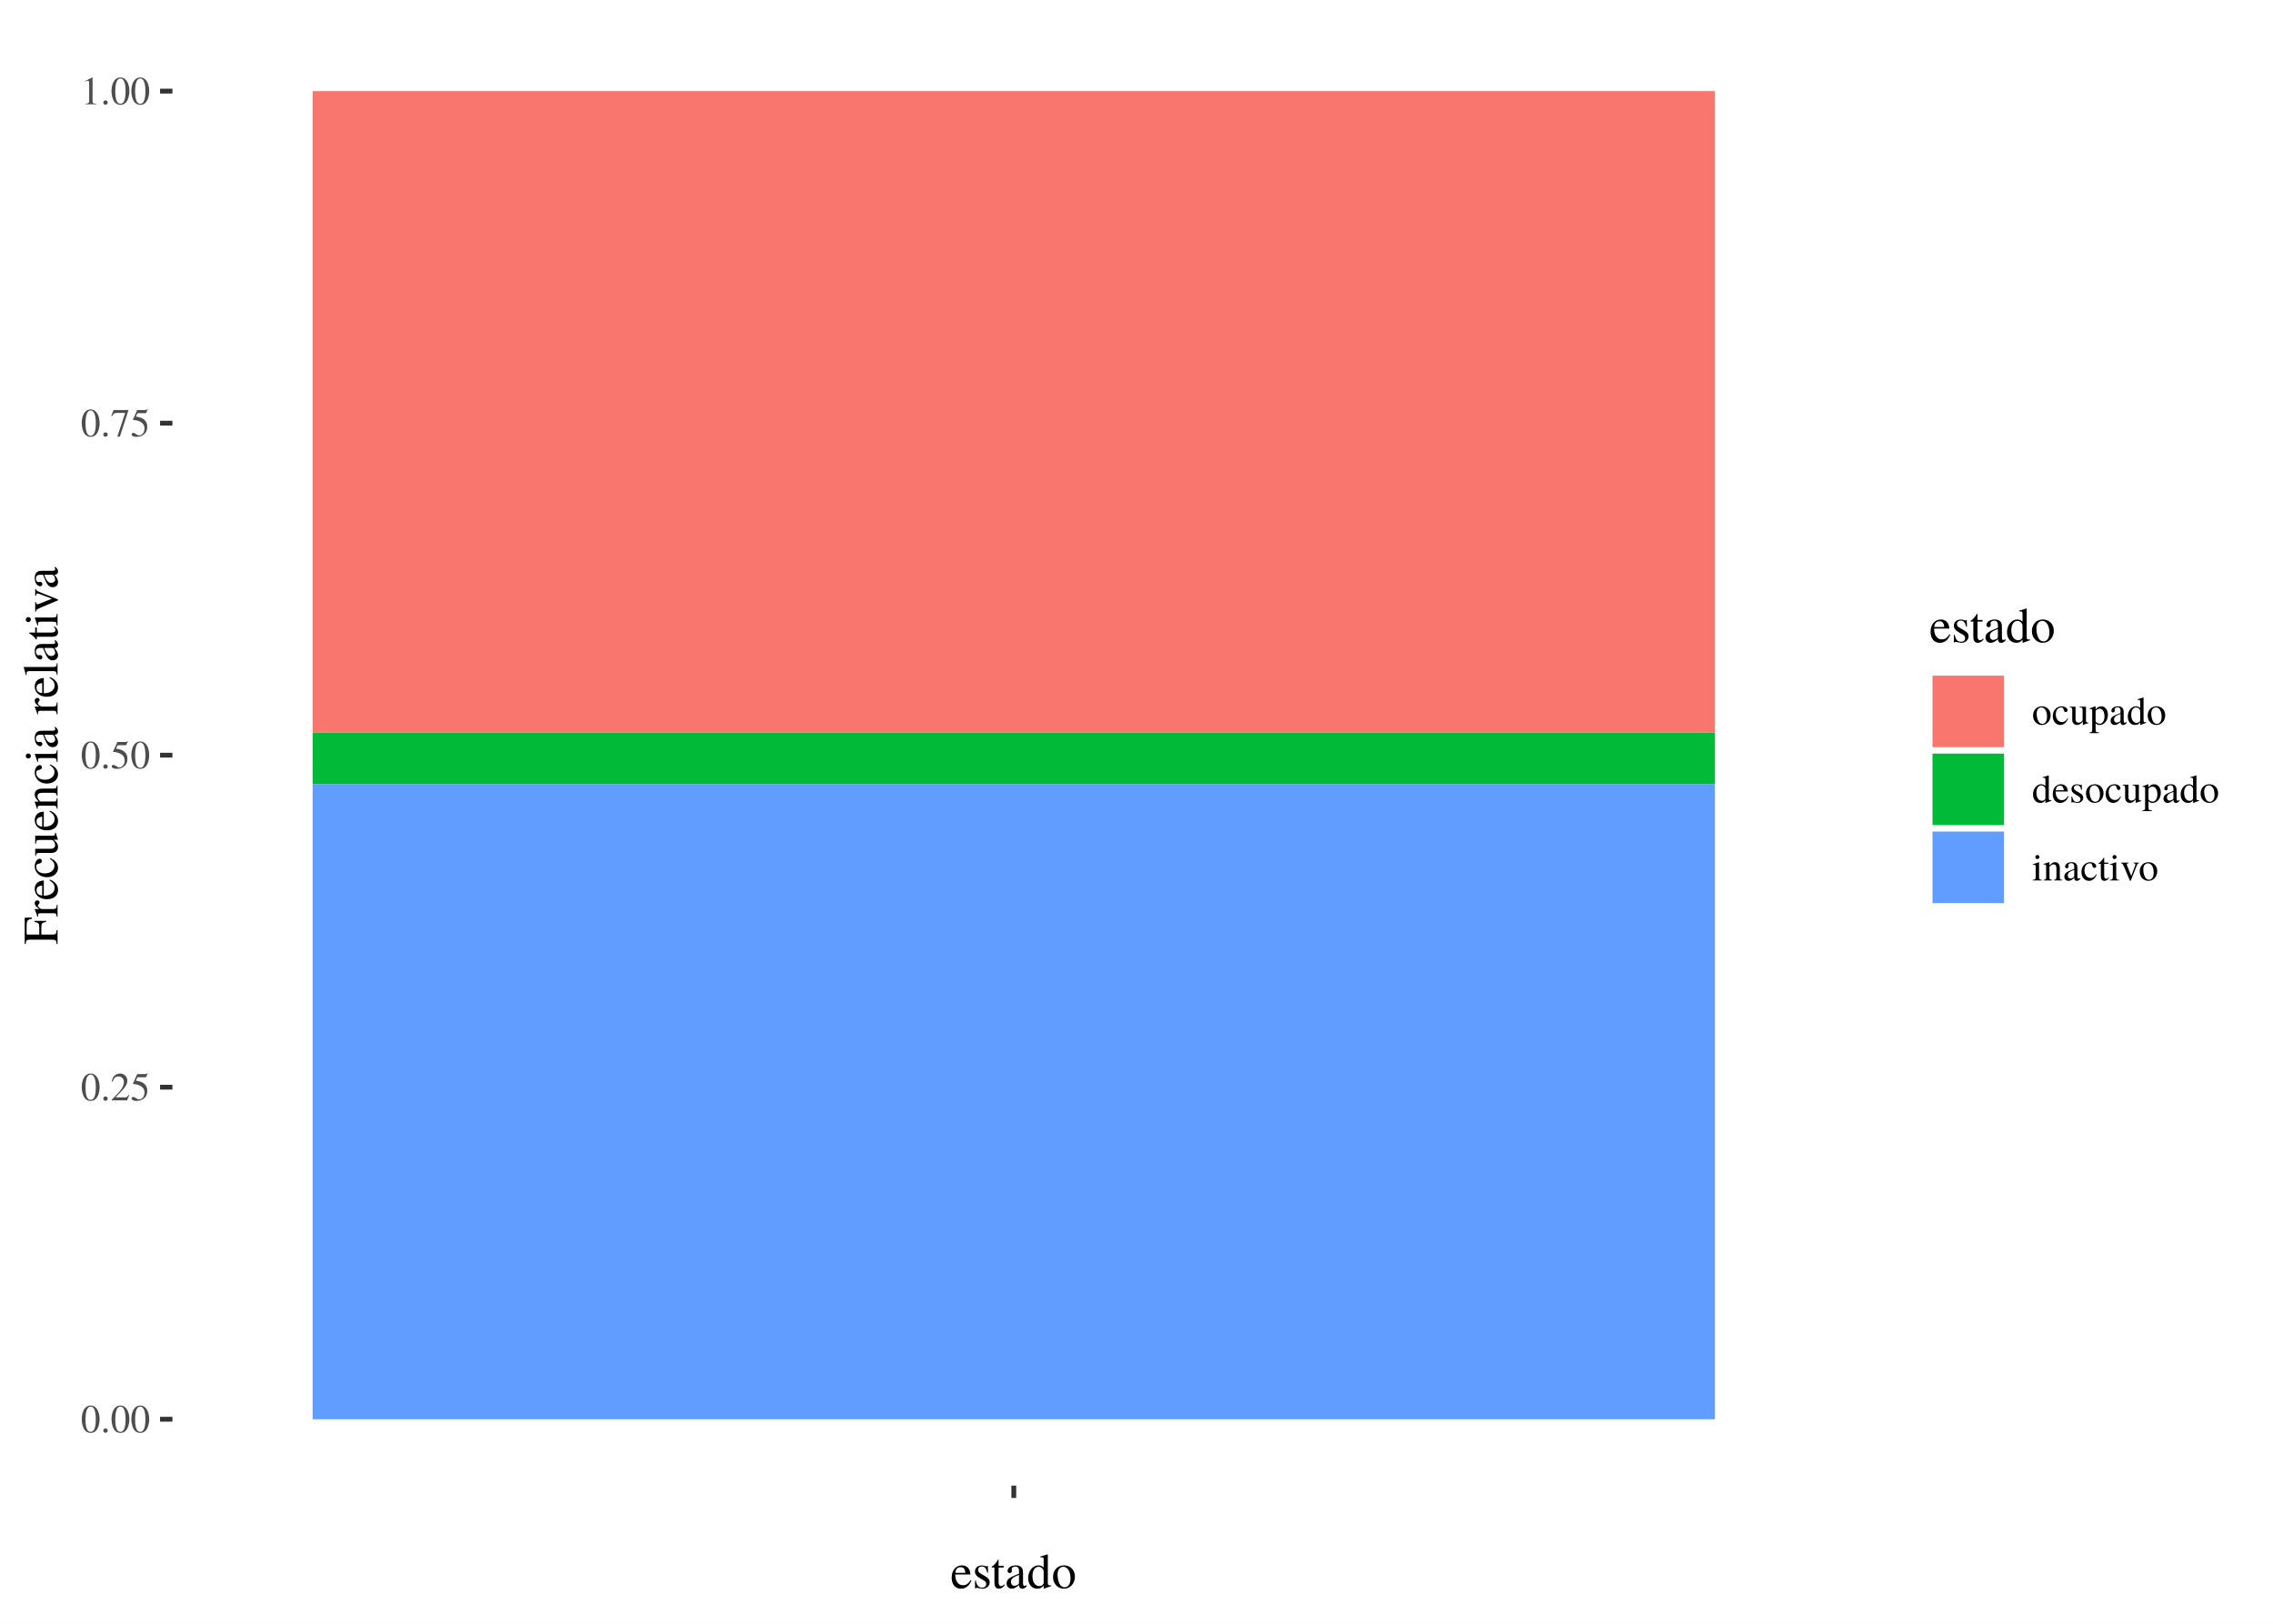
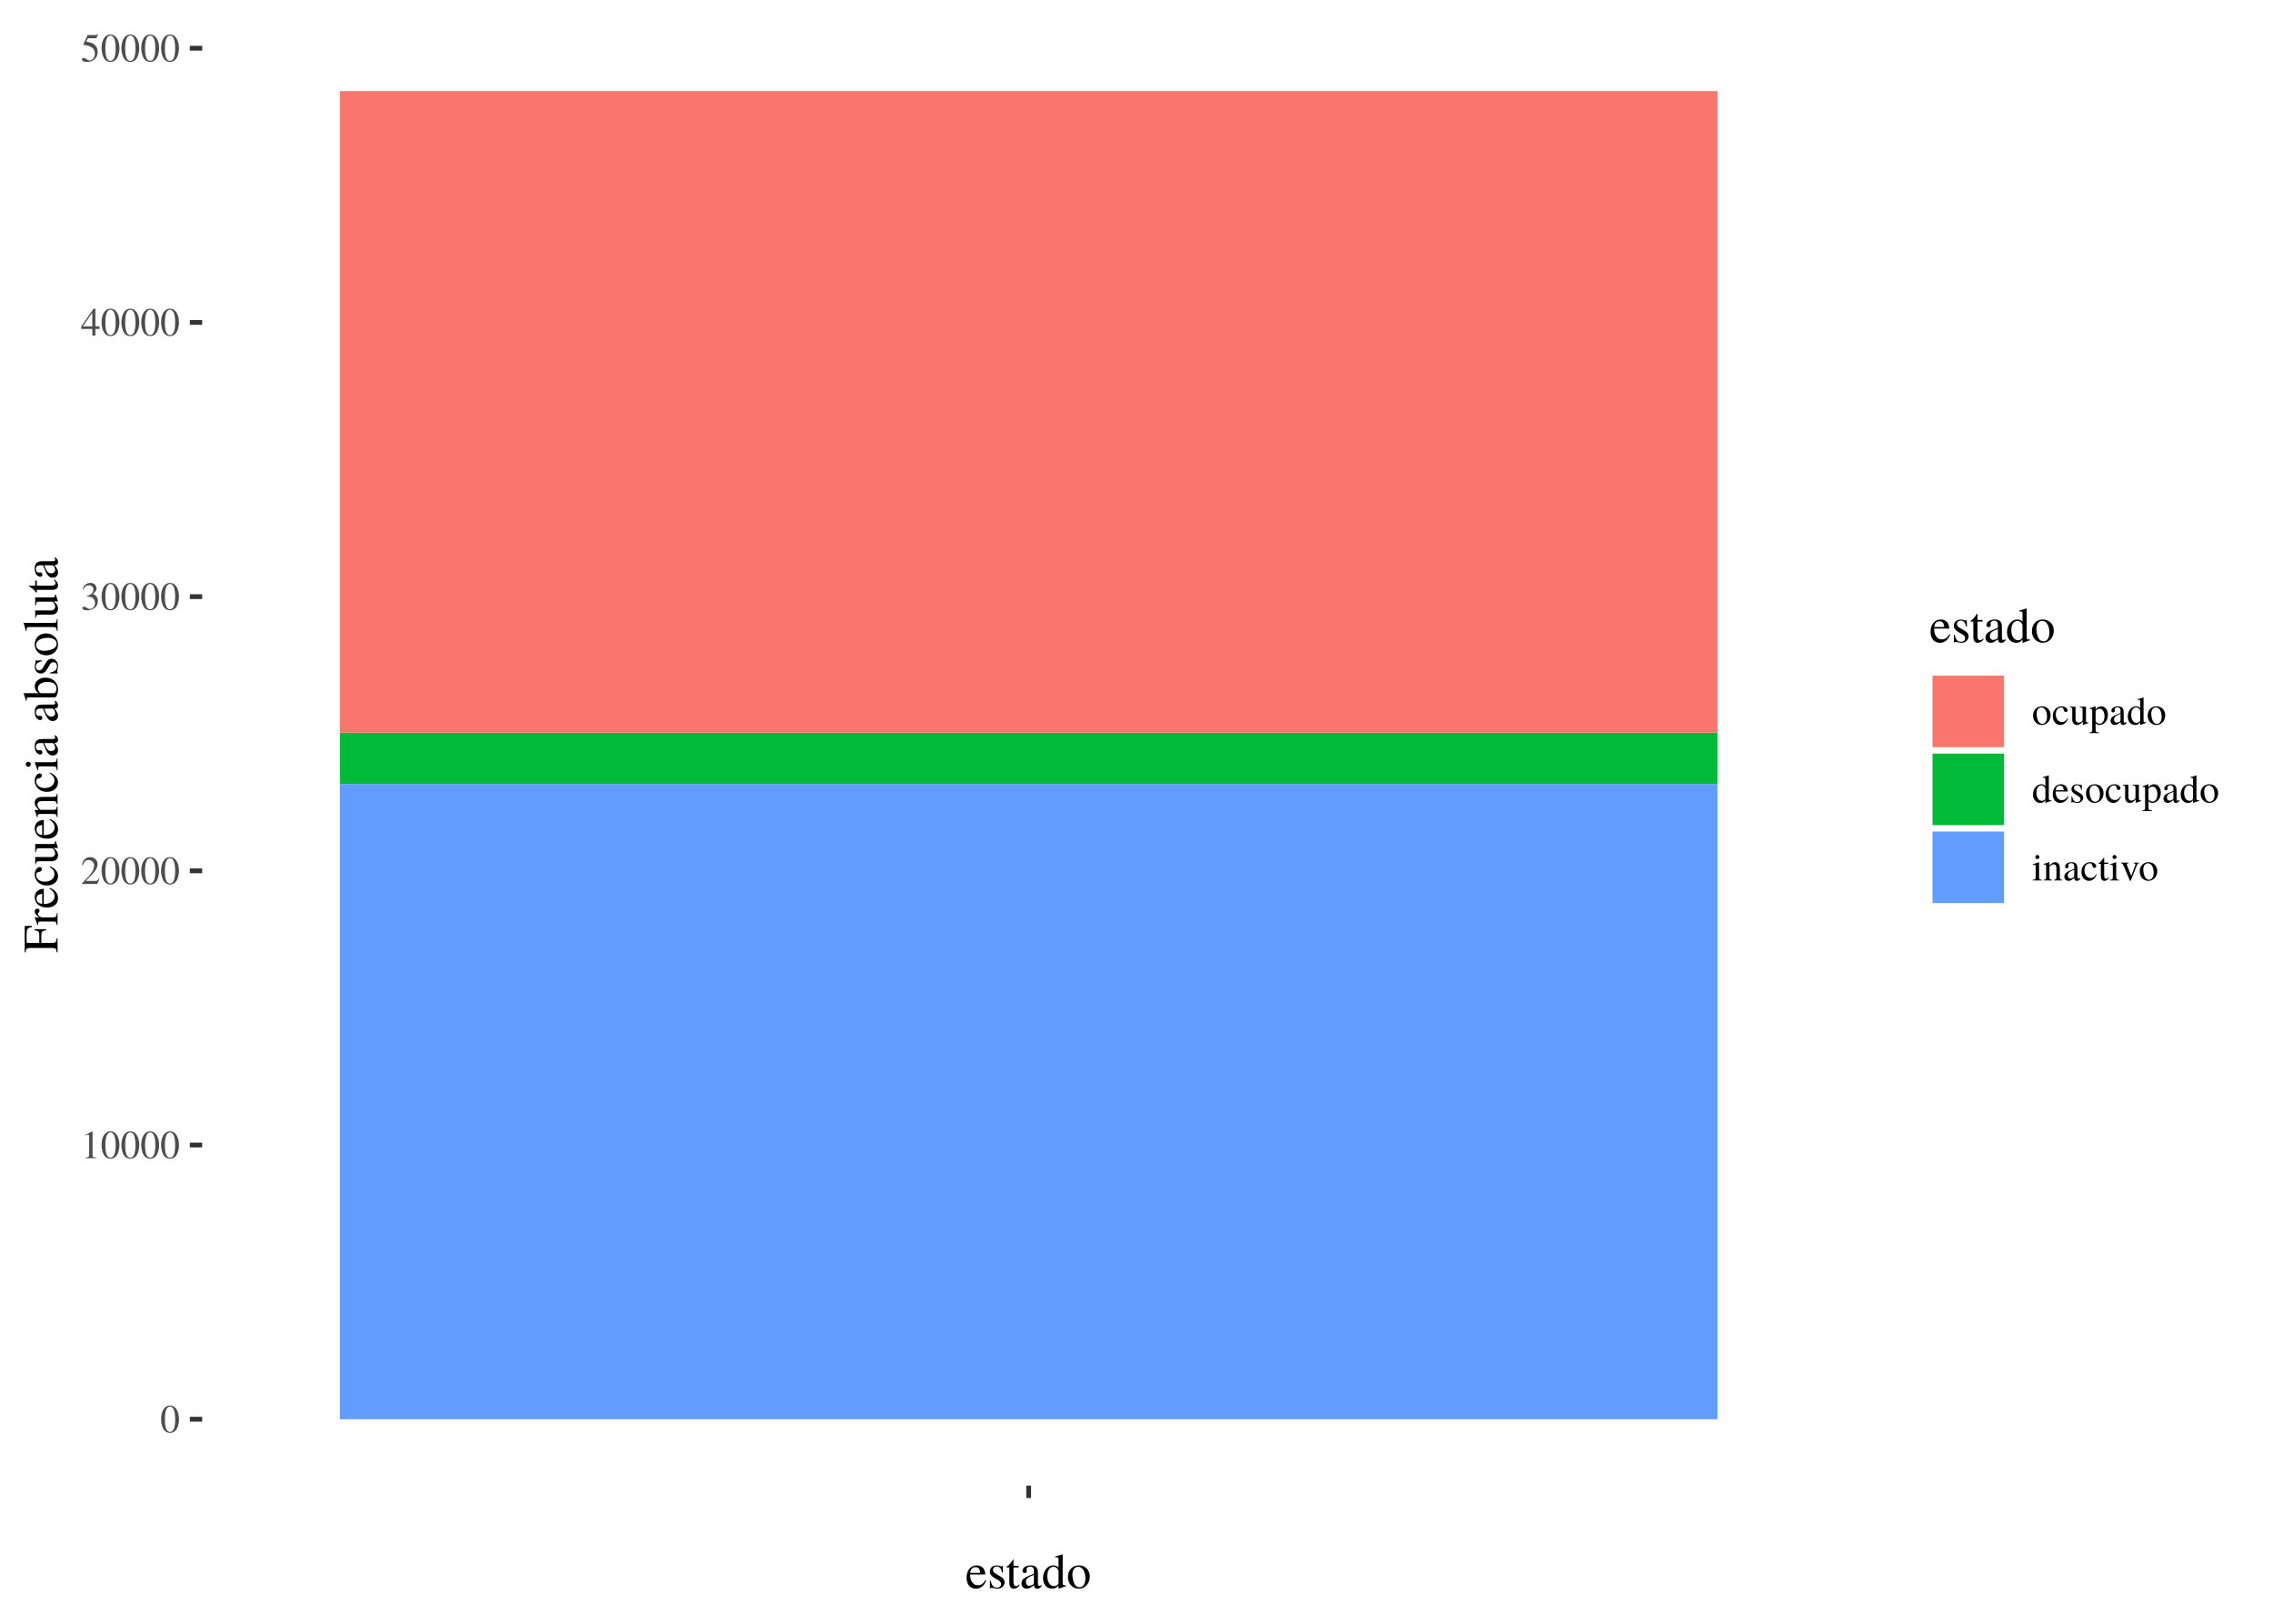
<svg xmlns="http://www.w3.org/2000/svg" viewBox="0 0 504.00 360.00">
  <defs>
    <style type="text/css">
    line, polyline, polygon, path, rect, circle {
      fill: none;
      stroke: #000000;
      stroke-linecap: round;
      stroke-linejoin: round;
      stroke-miterlimit: 10.00;
    }
  </style>
  </defs>
  <rect width="100%" height="100%" style="stroke: none; fill: #FFFFFF;" />
  <defs>
-     <clipPath id="cpMzguMjN8NDExLjM1fDMyOS4zOHw1LjQ4">
-       <rect x="38.23" y="5.48" width="373.12" height="323.90" />
+     <clipPath id="cpNDQuODN8NDExLjM1fDMyOS4zOHw1LjQ4">
+       <rect x="44.83" y="5.48" width="366.52" height="323.90" />
    </clipPath>
  </defs>
-   <rect x="69.32" y="173.82" width="310.94" height="140.84" style="stroke-width: 1.07; stroke: none; stroke-linecap: square; stroke-linejoin: miter; fill: #619CFF;" clip-path="url(#cpMzguMjN8NDExLjM1fDMyOS4zOHw1LjQ4)" />
-   <rect x="69.32" y="162.45" width="310.94" height="11.37" style="stroke-width: 1.07; stroke: none; stroke-linecap: square; stroke-linejoin: miter; fill: #00BA38;" clip-path="url(#cpMzguMjN8NDExLjM1fDMyOS4zOHw1LjQ4)" />
-   <rect x="69.32" y="20.20" width="310.94" height="142.25" style="stroke-width: 1.07; stroke: none; stroke-linecap: square; stroke-linejoin: miter; fill: #F8766D;" clip-path="url(#cpMzguMjN8NDExLjM1fDMyOS4zOHw1LjQ4)" />
+   <rect x="75.37" y="173.82" width="305.44" height="140.84" style="stroke-width: 1.07; stroke: none; stroke-linecap: square; stroke-linejoin: miter; fill: #619CFF;" clip-path="url(#cpNDQuODN8NDExLjM1fDMyOS4zOHw1LjQ4)" />
+   <rect x="75.37" y="162.45" width="305.44" height="11.37" style="stroke-width: 1.07; stroke: none; stroke-linecap: square; stroke-linejoin: miter; fill: #00BA38;" clip-path="url(#cpNDQuODN8NDExLjM1fDMyOS4zOHw1LjQ4)" />
+   <rect x="75.37" y="20.20" width="305.44" height="142.25" style="stroke-width: 1.07; stroke: none; stroke-linecap: square; stroke-linejoin: miter; fill: #F8766D;" clip-path="url(#cpNDQuODN8NDExLjM1fDMyOS4zOHw1LjQ4)" />
  <defs>
    <clipPath id="cpMC4wMHw1MDQuMDB8MzYwLjAwfDAuMDA=">
      <rect x="0.00" y="0.00" width="504.00" height="360.00" />
    </clipPath>
  </defs>
  <g clip-path="url(#cpMC4wMHw1MDQuMDB8MzYwLjAwfDAuMDA=)">
-     <text x="17.90" y="317.57" style="font-size: 8.80px; fill: #4D4D4D; font-family: TeX Gyre Termes;" textLength="15.40px" lengthAdjust="spacingAndGlyphs">0.00</text>
+     <text x="35.50" y="317.57" style="font-size: 8.80px; fill: #4D4D4D; font-family: TeX Gyre Termes;" textLength="4.40px" lengthAdjust="spacingAndGlyphs">0</text>
  </g>
  <g clip-path="url(#cpMC4wMHw1MDQuMDB8MzYwLjAwfDAuMDA=)">
-     <text x="17.90" y="243.96" style="font-size: 8.80px; fill: #4D4D4D; font-family: TeX Gyre Termes;" textLength="15.40px" lengthAdjust="spacingAndGlyphs">0.25</text>
+     <text x="17.90" y="256.78" style="font-size: 8.80px; fill: #4D4D4D; font-family: TeX Gyre Termes;" textLength="22.00px" lengthAdjust="spacingAndGlyphs">10000</text>
  </g>
  <g clip-path="url(#cpMC4wMHw1MDQuMDB8MzYwLjAwfDAuMDA=)">
-     <text x="17.90" y="170.34" style="font-size: 8.80px; fill: #4D4D4D; font-family: TeX Gyre Termes;" textLength="15.40px" lengthAdjust="spacingAndGlyphs">0.50</text>
+     <text x="17.90" y="195.98" style="font-size: 8.80px; fill: #4D4D4D; font-family: TeX Gyre Termes;" textLength="22.00px" lengthAdjust="spacingAndGlyphs">20000</text>
  </g>
  <g clip-path="url(#cpMC4wMHw1MDQuMDB8MzYwLjAwfDAuMDA=)">
-     <text x="17.90" y="96.73" style="font-size: 8.80px; fill: #4D4D4D; font-family: TeX Gyre Termes;" textLength="15.40px" lengthAdjust="spacingAndGlyphs">0.75</text>
+     <text x="17.90" y="135.19" style="font-size: 8.80px; fill: #4D4D4D; font-family: TeX Gyre Termes;" textLength="22.00px" lengthAdjust="spacingAndGlyphs">30000</text>
  </g>
  <g clip-path="url(#cpMC4wMHw1MDQuMDB8MzYwLjAwfDAuMDA=)">
-     <text x="17.90" y="23.12" style="font-size: 8.80px; fill: #4D4D4D; font-family: TeX Gyre Termes;" textLength="15.40px" lengthAdjust="spacingAndGlyphs">1.00</text>
-   </g>
-   <polyline points="35.49,314.66 38.23,314.66 " style="stroke-width: 1.07; stroke: #333333; stroke-linecap: butt;" clip-path="url(#cpMC4wMHw1MDQuMDB8MzYwLjAwfDAuMDA=)" />
-   <polyline points="35.49,241.04 38.23,241.04 " style="stroke-width: 1.07; stroke: #333333; stroke-linecap: butt;" clip-path="url(#cpMC4wMHw1MDQuMDB8MzYwLjAwfDAuMDA=)" />
-   <polyline points="35.49,167.43 38.23,167.43 " style="stroke-width: 1.07; stroke: #333333; stroke-linecap: butt;" clip-path="url(#cpMC4wMHw1MDQuMDB8MzYwLjAwfDAuMDA=)" />
-   <polyline points="35.49,93.82 38.23,93.82 " style="stroke-width: 1.07; stroke: #333333; stroke-linecap: butt;" clip-path="url(#cpMC4wMHw1MDQuMDB8MzYwLjAwfDAuMDA=)" />
-   <polyline points="35.49,20.20 38.23,20.20 " style="stroke-width: 1.07; stroke: #333333; stroke-linecap: butt;" clip-path="url(#cpMC4wMHw1MDQuMDB8MzYwLjAwfDAuMDA=)" />
-   <polyline points="224.79,332.12 224.79,329.38 " style="stroke-width: 1.07; stroke: #333333; stroke-linecap: butt;" clip-path="url(#cpMC4wMHw1MDQuMDB8MzYwLjAwfDAuMDA=)" />
-   <g clip-path="url(#cpMC4wMHw1MDQuMDB8MzYwLjAwfDAuMDA=)">
-     <text x="210.74" y="352.12" style="font-size: 11.00px; font-family: TeX Gyre Termes;" textLength="28.11px" lengthAdjust="spacingAndGlyphs">estado</text>
+     <text x="17.90" y="74.39" style="font-size: 8.80px; fill: #4D4D4D; font-family: TeX Gyre Termes;" textLength="22.00px" lengthAdjust="spacingAndGlyphs">40000</text>
  </g>
  <g clip-path="url(#cpMC4wMHw1MDQuMDB8MzYwLjAwfDAuMDA=)">
-     <text transform="translate(12.76,209.43) rotate(-90)" style="font-size: 11.00px; font-family: TeX Gyre Termes;" textLength="84.00px" lengthAdjust="spacingAndGlyphs">Frecuencia relativa</text>
+     <text x="17.90" y="13.60" style="font-size: 8.80px; fill: #4D4D4D; font-family: TeX Gyre Termes;" textLength="22.00px" lengthAdjust="spacingAndGlyphs">50000</text>
+   </g>
+   <polyline points="42.09,314.66 44.83,314.66 " style="stroke-width: 1.07; stroke: #333333; stroke-linecap: butt;" clip-path="url(#cpMC4wMHw1MDQuMDB8MzYwLjAwfDAuMDA=)" />
+   <polyline points="42.09,253.86 44.83,253.86 " style="stroke-width: 1.07; stroke: #333333; stroke-linecap: butt;" clip-path="url(#cpMC4wMHw1MDQuMDB8MzYwLjAwfDAuMDA=)" />
+   <polyline points="42.09,193.07 44.83,193.07 " style="stroke-width: 1.07; stroke: #333333; stroke-linecap: butt;" clip-path="url(#cpMC4wMHw1MDQuMDB8MzYwLjAwfDAuMDA=)" />
+   <polyline points="42.09,132.28 44.83,132.28 " style="stroke-width: 1.07; stroke: #333333; stroke-linecap: butt;" clip-path="url(#cpMC4wMHw1MDQuMDB8MzYwLjAwfDAuMDA=)" />
+   <polyline points="42.09,71.48 44.83,71.48 " style="stroke-width: 1.07; stroke: #333333; stroke-linecap: butt;" clip-path="url(#cpMC4wMHw1MDQuMDB8MzYwLjAwfDAuMDA=)" />
+   <polyline points="42.09,10.69 44.83,10.69 " style="stroke-width: 1.07; stroke: #333333; stroke-linecap: butt;" clip-path="url(#cpMC4wMHw1MDQuMDB8MzYwLjAwfDAuMDA=)" />
+   <polyline points="228.09,332.12 228.09,329.38 " style="stroke-width: 1.07; stroke: #333333; stroke-linecap: butt;" clip-path="url(#cpMC4wMHw1MDQuMDB8MzYwLjAwfDAuMDA=)" />
+   <g clip-path="url(#cpMC4wMHw1MDQuMDB8MzYwLjAwfDAuMDA=)">
+     <text x="214.04" y="352.12" style="font-size: 11.00px; font-family: TeX Gyre Termes;" textLength="28.11px" lengthAdjust="spacingAndGlyphs">estado</text>
+   </g>
+   <g clip-path="url(#cpMC4wMHw1MDQuMDB8MzYwLjAwfDAuMDA=)">
+     <text transform="translate(12.76,211.27) rotate(-90)" style="font-size: 11.00px; font-family: TeX Gyre Termes;" textLength="87.67px" lengthAdjust="spacingAndGlyphs">Frecuencia absoluta</text>
  </g>
  <g clip-path="url(#cpMC4wMHw1MDQuMDB8MzYwLjAwfDAuMDA=)">
    <text x="427.79" y="142.41" style="font-size: 11.00px; font-family: TeX Gyre Termes;" textLength="28.11px" lengthAdjust="spacingAndGlyphs">estado</text>
  </g>
  <rect x="428.50" y="149.80" width="15.86" height="15.86" style="stroke-width: 1.07; stroke: none; stroke-linecap: square; stroke-linejoin: miter; fill: #F8766D;" clip-path="url(#cpMC4wMHw1MDQuMDB8MzYwLjAwfDAuMDA=)" />
  <rect x="428.50" y="167.08" width="15.86" height="15.86" style="stroke-width: 1.07; stroke: none; stroke-linecap: square; stroke-linejoin: miter; fill: #00BA38;" clip-path="url(#cpMC4wMHw1MDQuMDB8MzYwLjAwfDAuMDA=)" />
  <rect x="428.50" y="184.36" width="15.86" height="15.86" style="stroke-width: 1.07; stroke: none; stroke-linecap: square; stroke-linejoin: miter; fill: #619CFF;" clip-path="url(#cpMC4wMHw1MDQuMDB8MzYwLjAwfDAuMDA=)" />
  <g clip-path="url(#cpMC4wMHw1MDQuMDB8MzYwLjAwfDAuMDA=)">
    <text x="450.55" y="160.64" style="font-size: 8.80px; font-family: TeX Gyre Termes;" textLength="29.81px" lengthAdjust="spacingAndGlyphs">ocupado</text>
  </g>
  <g clip-path="url(#cpMC4wMHw1MDQuMDB8MzYwLjAwfDAuMDA=)">
    <text x="450.55" y="177.92" style="font-size: 8.80px; font-family: TeX Gyre Termes;" textLength="41.54px" lengthAdjust="spacingAndGlyphs">desocupado</text>
  </g>
  <g clip-path="url(#cpMC4wMHw1MDQuMDB8MzYwLjAwfDAuMDA=)">
    <text x="450.55" y="195.20" style="font-size: 8.80px; font-family: TeX Gyre Termes;" textLength="28.35px" lengthAdjust="spacingAndGlyphs">inactivo</text>
  </g>
</svg>
